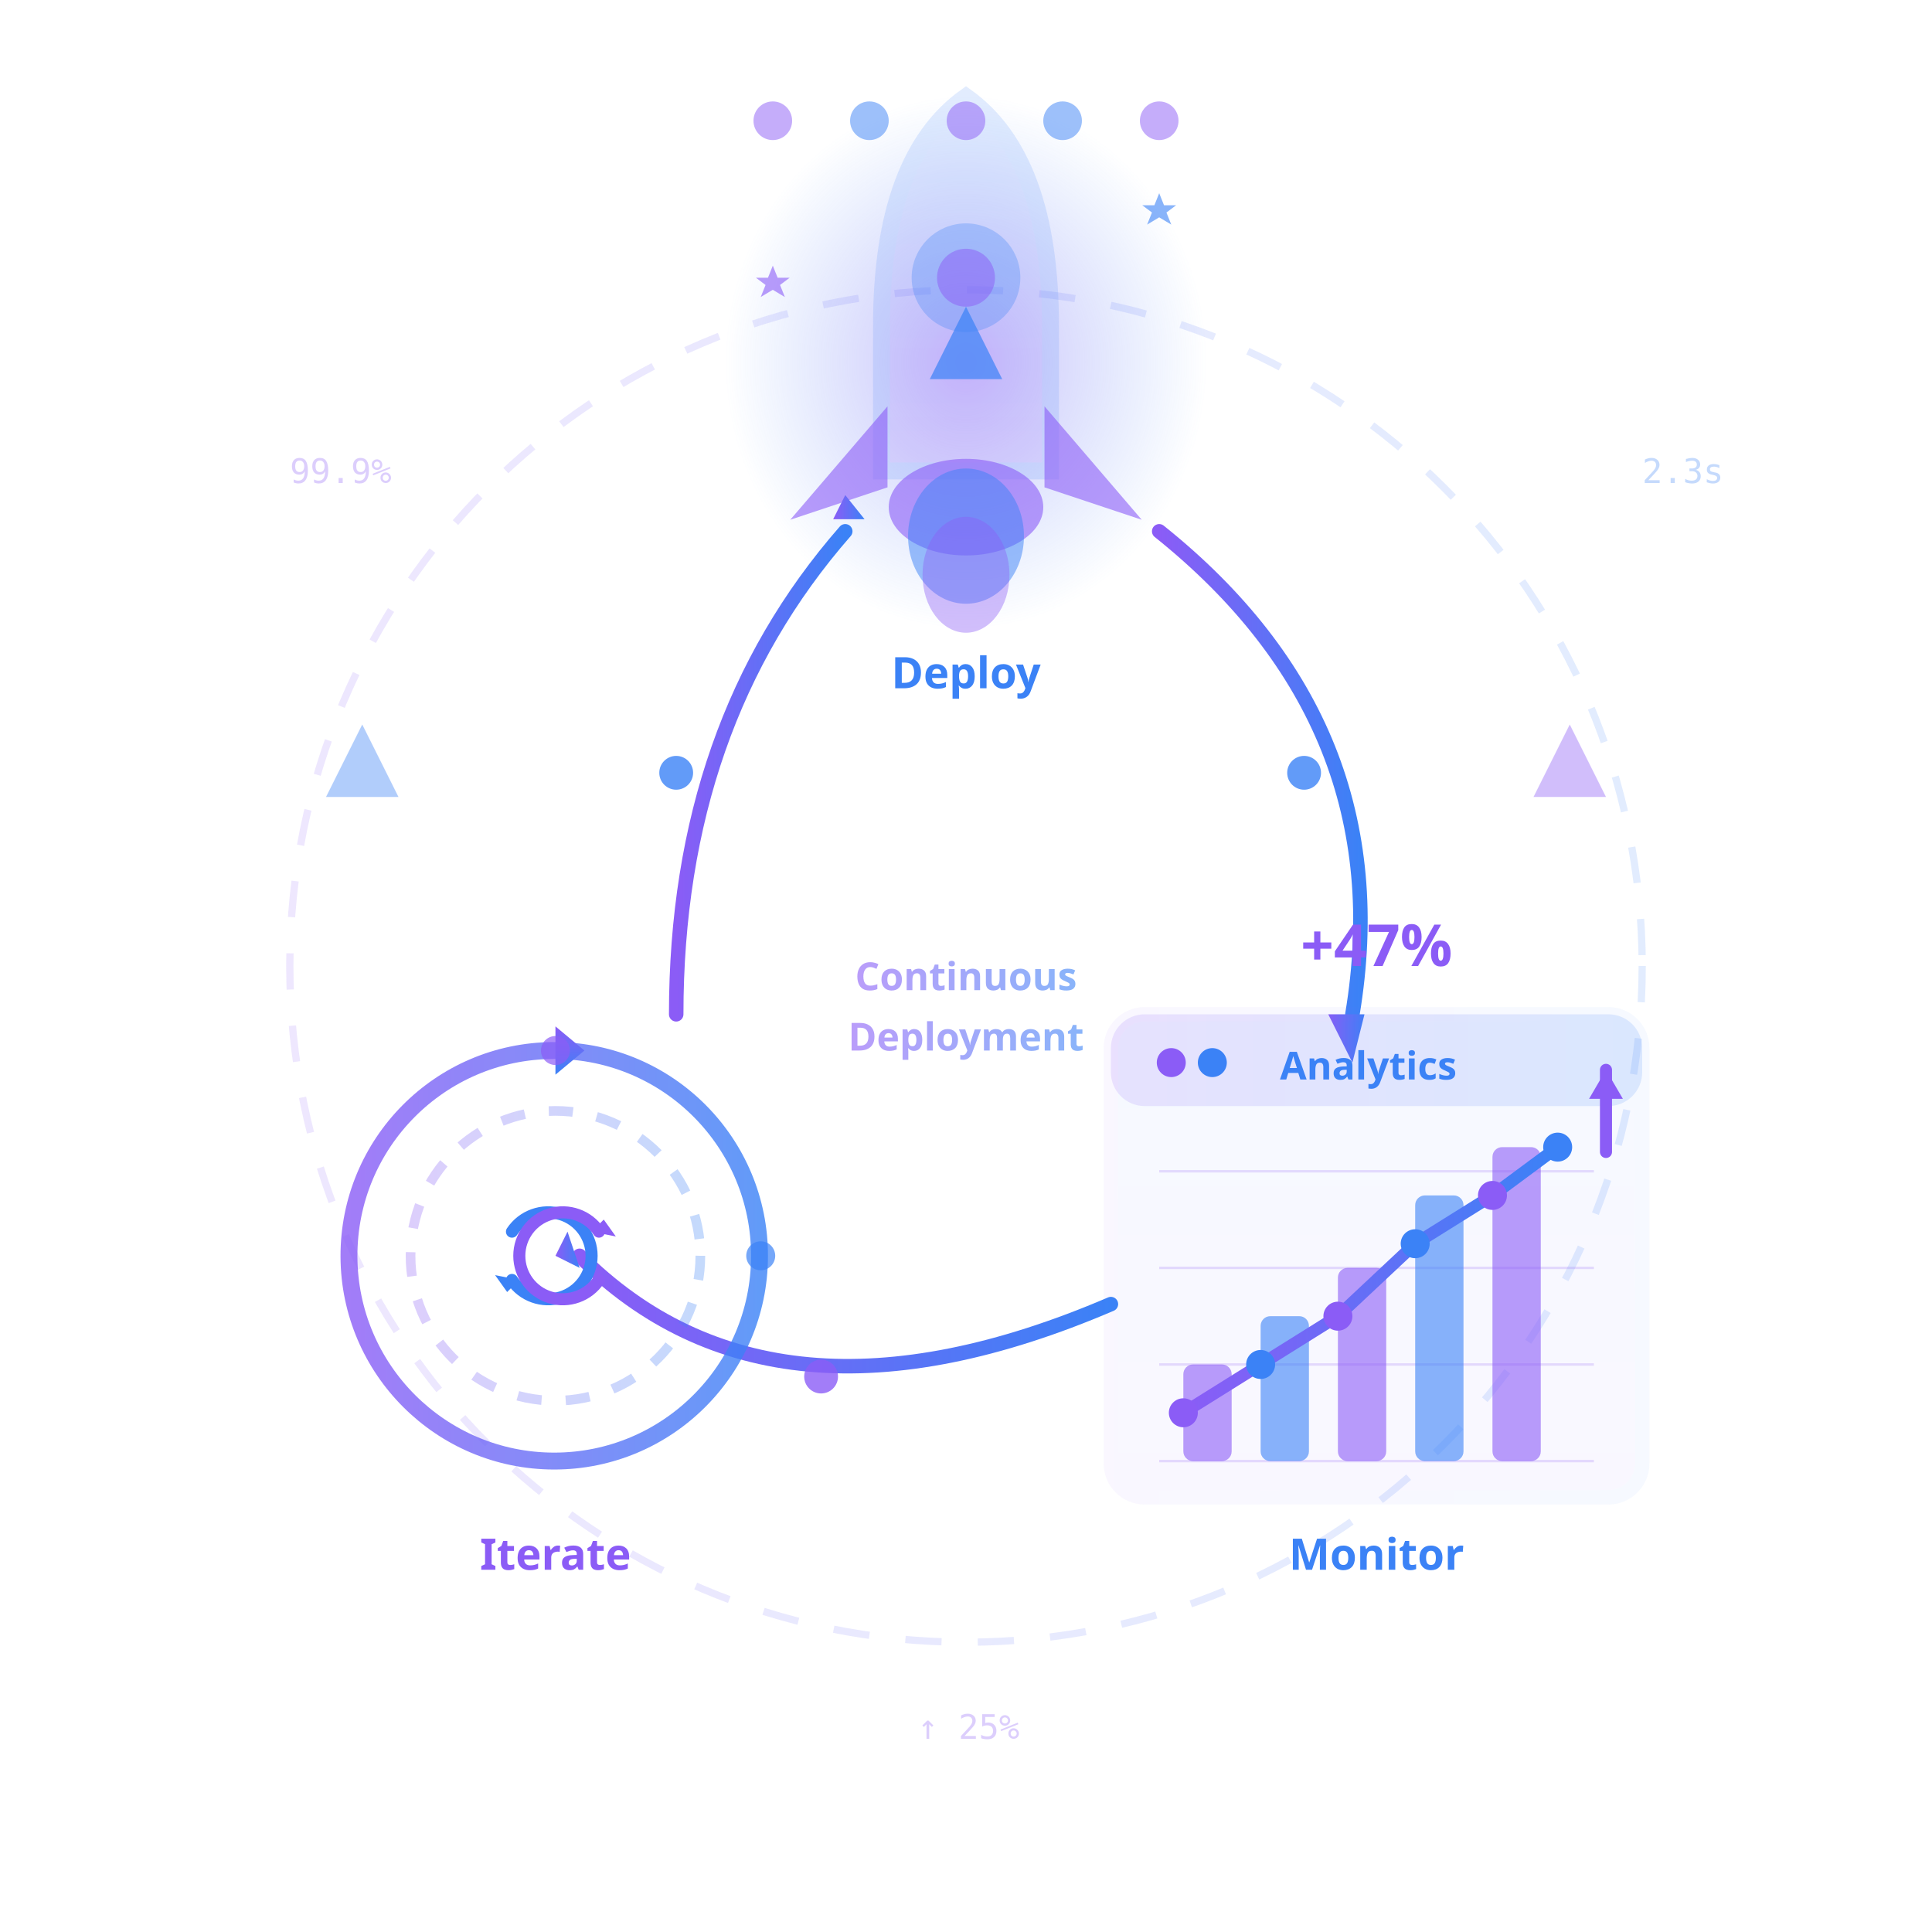
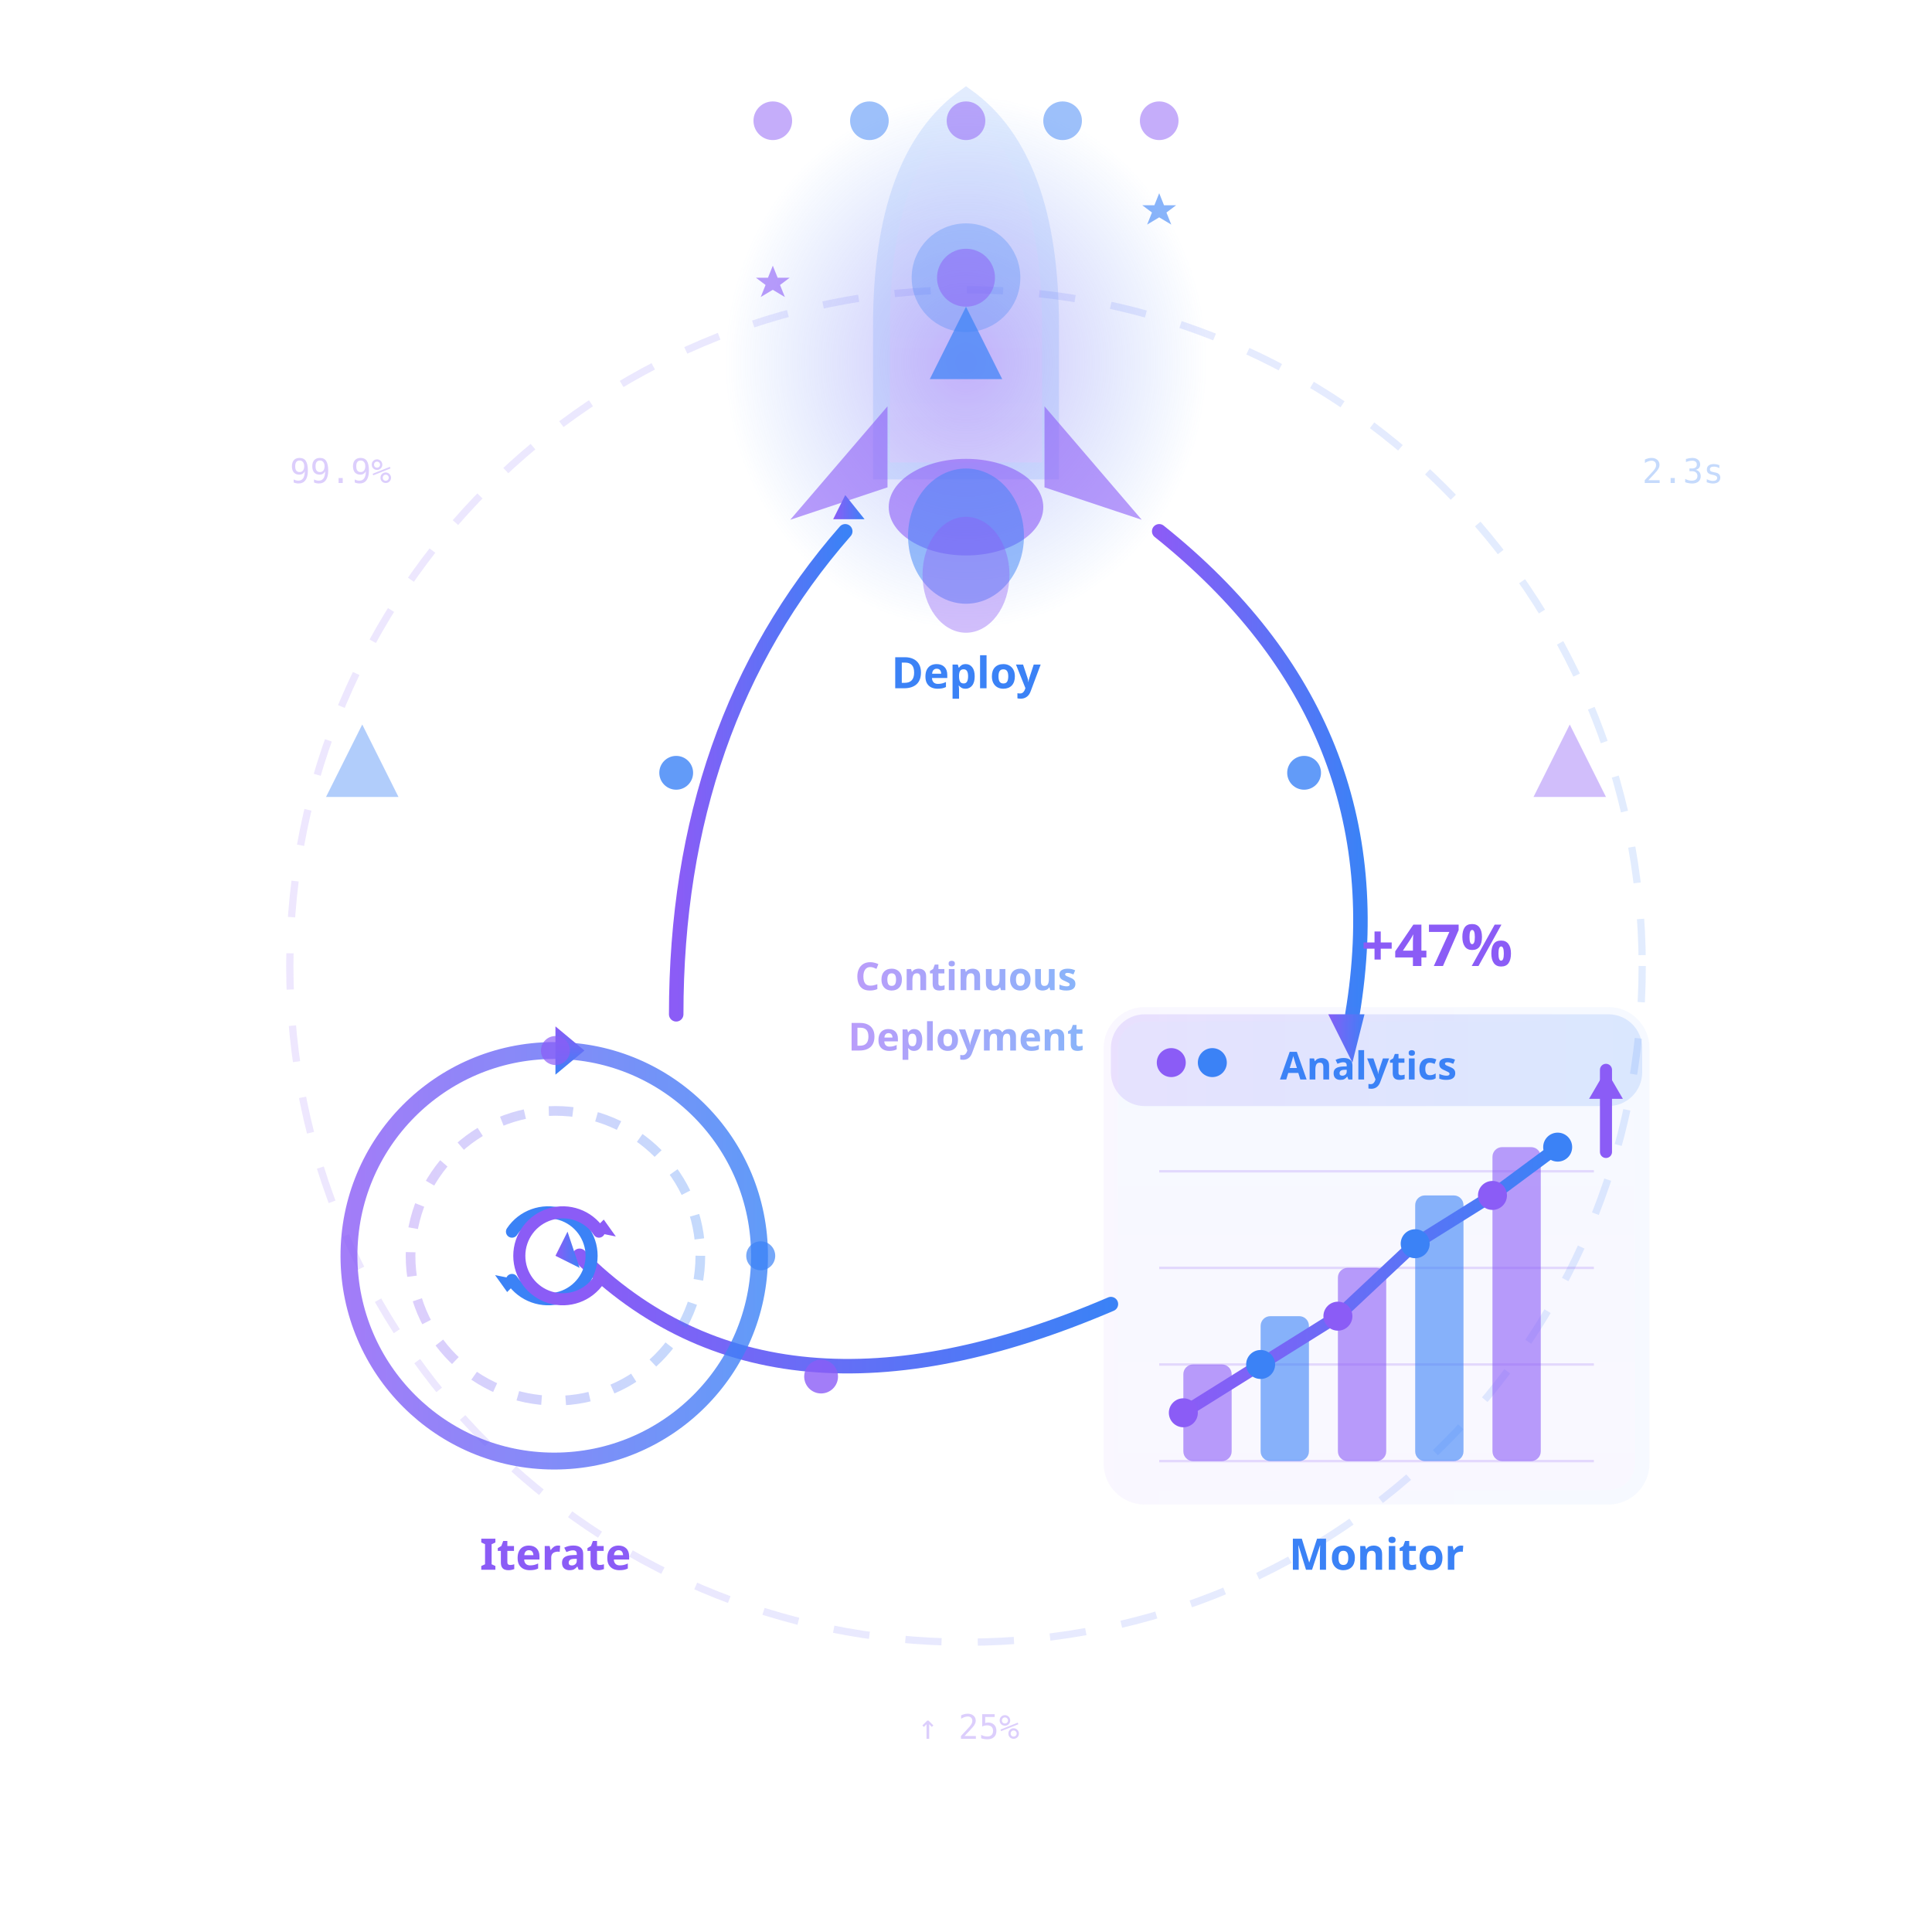
<svg xmlns="http://www.w3.org/2000/svg" viewBox="0 0 800 800" width="100%" height="100%">
  <defs>
    <linearGradient id="purpleBlue" x1="0%" y1="0%" x2="100%" y2="0%">
      <stop offset="0%" style="stop-color:#8b5cf6;stop-opacity:1" />
      <stop offset="100%" style="stop-color:#3b82f6;stop-opacity:1" />
    </linearGradient>
    <linearGradient id="blueGradient" x1="0%" y1="0%" x2="0%" y2="100%">
      <stop offset="0%" style="stop-color:#3b82f6;stop-opacity:1" />
      <stop offset="100%" style="stop-color:#8b5cf6;stop-opacity:1" />
    </linearGradient>
    <radialGradient id="rocketGlow" cx="50%" cy="50%">
      <stop offset="0%" style="stop-color:#8b5cf6;stop-opacity:0.4" />
      <stop offset="100%" style="stop-color:#3b82f6;stop-opacity:0" />
    </radialGradient>
  </defs>
  <circle cx="400" cy="400" r="280" fill="none" stroke="url(#purpleBlue)" stroke-width="3" opacity="0.15" stroke-dasharray="15,15">
    <animateTransform attributeName="transform" type="rotate" from="0 400 400" to="360 400 400" dur="20s" repeatCount="indefinite" />
  </circle>
  <g transform="translate(400, 150)">
    <ellipse cx="0" cy="0" rx="100" ry="110" fill="url(#rocketGlow)" />
    <path d="M -35 45 L -35 -15 Q -35 -85 0 -110 Q 35 -85 35 -15 L 35 45 Z" fill="url(#blueGradient)" opacity="0.15" stroke="#3b82f6" stroke-width="7" />
    <circle cx="0" cy="-35" r="20" fill="#3b82f6" opacity="0.3" stroke="#3b82f6" stroke-width="5" />
    <circle cx="0" cy="-35" r="12" fill="#8b5cf6" opacity="0.5" />
    <path d="M -35 25 L -65 60 L -35 50 Z" fill="#8b5cf6" opacity="0.6" stroke="#8b5cf6" stroke-width="5" />
    <path d="M 35 25 L 65 60 L 35 50 Z" fill="#8b5cf6" opacity="0.6" stroke="#8b5cf6" stroke-width="5" />
    <g transform="translate(0, -5)">
      <path d="M 0 -18 L 15 12 L -15 12 Z" fill="#3b82f6" opacity="0.7" />
    </g>
    <g>
      <ellipse cx="0" cy="60" rx="32" ry="20" fill="#8b5cf6" opacity="0.6">
        <animate attributeName="ry" values="20;28;20" dur="0.5s" repeatCount="indefinite" />
      </ellipse>
      <ellipse cx="0" cy="72" rx="24" ry="28" fill="#3b82f6" opacity="0.5">
        <animate attributeName="ry" values="28;38;28" dur="0.6s" repeatCount="indefinite" />
      </ellipse>
      <ellipse cx="0" cy="88" rx="18" ry="24" fill="#8b5cf6" opacity="0.4">
        <animate attributeName="ry" values="24;34;24" dur="0.7s" repeatCount="indefinite" />
      </ellipse>
    </g>
    <path d="M -80 -40 L -78 -35 L -73 -35 L -77 -32 L -75 -27 L -80 -30 L -85 -27 L -83 -32 L -87 -35 L -82 -35 Z" fill="#8b5cf6" opacity="0.6" />
    <path d="M 80 -70 L 82 -65 L 87 -65 L 83 -62 L 85 -57 L 80 -60 L 75 -57 L 77 -62 L 73 -65 L 78 -65 Z" fill="#3b82f6" opacity="0.6" />
    <text x="0" y="135" text-anchor="middle" font-family="sans-serif" font-size="18" font-weight="bold" fill="#3b82f6">Deploy</text>
  </g>
  <g>
    <path d="M 480 220 Q 580 300 560 420" fill="none" stroke="url(#purpleBlue)" stroke-width="6" stroke-linecap="round" />
    <polygon points="565,420 560,440 550,420" fill="url(#purpleBlue)" />
    <circle cx="540" cy="320" r="7" fill="#3b82f6" opacity="0.8">
      <animateMotion path="M 0 0 Q 60 80 40 200" dur="2.5s" repeatCount="indefinite" />
      <animate attributeName="opacity" values="0;0.8;0" dur="2.5s" repeatCount="indefinite" />
    </circle>
  </g>
  <g transform="translate(570, 520)">
    <rect x="-110" y="-100" width="220" height="200" rx="14" fill="url(#blueGradient)" opacity="0.05" stroke="url(#purpleBlue)" stroke-width="6" />
    <rect x="-110" y="-100" width="220" height="38" rx="14" fill="url(#purpleBlue)" opacity="0.15" />
    <circle cx="-85" cy="-80" r="6" fill="#8b5cf6" />
    <circle cx="-68" cy="-80" r="6" fill="#3b82f6" />
    <text x="-40" y="-73" font-family="sans-serif" font-size="16" font-weight="600" fill="#3b82f6">Analytics</text>
    <line x1="-90" y1="-35" x2="90" y2="-35" stroke="#8b5cf6" stroke-width="1" opacity="0.2" />
    <line x1="-90" y1="5" x2="90" y2="5" stroke="#8b5cf6" stroke-width="1" opacity="0.2" />
    <line x1="-90" y1="45" x2="90" y2="45" stroke="#8b5cf6" stroke-width="1" opacity="0.2" />
    <line x1="-90" y1="85" x2="90" y2="85" stroke="#8b5cf6" stroke-width="1" opacity="0.2" />
    <g opacity="0.6">
      <rect x="-80" y="45" width="20" height="40" rx="4" fill="#8b5cf6" />
      <rect x="-48" y="25" width="20" height="60" rx="4" fill="#3b82f6" />
      <rect x="-16" y="5" width="20" height="80" rx="4" fill="#8b5cf6" />
      <rect x="16" y="-25" width="20" height="110" rx="4" fill="#3b82f6" />
      <rect x="48" y="-45" width="20" height="130" rx="4" fill="#8b5cf6" />
    </g>
    <path d="M -80 65 L -48 45 L -16 25 L 16 -5 L 48 -25 L 75 -45" fill="none" stroke="url(#purpleBlue)" stroke-width="5" stroke-linecap="round" />
    <circle cx="-80" cy="65" r="6" fill="#8b5cf6" />
    <circle cx="-48" cy="45" r="6" fill="#3b82f6" />
    <circle cx="-16" cy="25" r="6" fill="#8b5cf6" />
    <circle cx="16" cy="-5" r="6" fill="#3b82f6" />
    <circle cx="48" cy="-25" r="6" fill="#8b5cf6" />
    <circle cx="75" cy="-45" r="6" fill="#3b82f6">
      <animate attributeName="r" values="6;9;6" dur="1.5s" repeatCount="indefinite" />
    </circle>
    <g transform="translate(95, -65)">
      <line x1="0" y1="22" x2="0" y2="-12" stroke="#8b5cf6" stroke-width="5" stroke-linecap="round" />
      <polygon points="0,-12 -7,0 7,0" fill="#8b5cf6" />
    </g>
    <g transform="translate(0, -120)">
-       <text x="0" y="0" text-anchor="middle" font-family="sans-serif" font-size="24" font-weight="bold" fill="#8b5cf6">+47%</text>
+       <text x="25" y="0" text-anchor="middle" font-family="sans-serif" font-size="24" font-weight="bold" fill="#8b5cf6">+47%</text>
    </g>
    <text x="0" y="130" text-anchor="middle" font-family="sans-serif" font-size="18" font-weight="bold" fill="#3b82f6">Monitor</text>
  </g>
  <g>
    <path d="M 460 540 Q 320 600 240 520" fill="none" stroke="url(#purpleBlue)" stroke-width="6" stroke-linecap="round" />
    <polygon points="235,510 230,520 240,525" fill="url(#purpleBlue)" />
    <circle cx="340" cy="570" r="7" fill="#8b5cf6" opacity="0.8">
      <animateMotion path="M 0 0 Q -80 60 -140 20" dur="2.5s" repeatCount="indefinite" />
      <animate attributeName="opacity" values="0;0.8;0" dur="2.5s" repeatCount="indefinite" />
    </circle>
  </g>
  <g transform="translate(230, 520)">
    <path d="M 0 -85 A 85 85 0 1 1 -1 -85" fill="none" stroke="url(#purpleBlue)" stroke-width="7" stroke-linecap="round" opacity="0.8" />
    <polygon points="10,-85 0,-97 -10,-85" fill="url(#purpleBlue)" transform="rotate(90 0 -85)" />
    <circle cx="0" cy="0" r="60" fill="none" stroke="url(#purpleBlue)" stroke-width="4" opacity="0.3" stroke-dasharray="10,10">
      <animateTransform attributeName="transform" type="rotate" from="0 0 0" to="360 0 0" dur="8s" repeatCount="indefinite" />
    </circle>
    <g>
      <path d="M -18 -10 A 18 18 0 1 1 -18 10" fill="none" stroke="#3b82f6" stroke-width="5" stroke-linecap="round" />
      <polygon points="-15,10 -20,15 -25,8" fill="#3b82f6" />
      <path d="M 18 10 A 18 18 0 1 1 18 -10" fill="none" stroke="#8b5cf6" stroke-width="5" stroke-linecap="round" />
      <polygon points="15,-10 20,-15 25,-8" fill="#8b5cf6" />
    </g>
    <circle cx="0" cy="-85" r="6" fill="#8b5cf6" opacity="0.7">
      <animateTransform attributeName="transform" type="rotate" from="0 0 0" to="360 0 0" dur="4s" repeatCount="indefinite" />
    </circle>
    <circle cx="85" cy="0" r="6" fill="#3b82f6" opacity="0.7">
      <animateTransform attributeName="transform" type="rotate" from="90 0 0" to="450 0 0" dur="4s" repeatCount="indefinite" />
    </circle>
    <text x="0" y="130" text-anchor="middle" font-family="sans-serif" font-size="18" font-weight="bold" fill="#8b5cf6">Iterate</text>
  </g>
  <g>
    <path d="M 280 420 Q 280 300 350 220" fill="none" stroke="url(#purpleBlue)" stroke-width="6" stroke-linecap="round" />
    <polygon points="345,215 350,205 358,215" fill="url(#purpleBlue)" />
    <circle cx="280" cy="320" r="7" fill="#3b82f6" opacity="0.8">
      <animateMotion path="M 0 0 Q 0 -80 70 -140" dur="2.5s" repeatCount="indefinite" />
      <animate attributeName="opacity" values="0;0.8;0" dur="2.5s" repeatCount="indefinite" />
    </circle>
  </g>
  <text x="400" y="410" text-anchor="middle" font-family="sans-serif" font-size="16" font-weight="600" fill="url(#purpleBlue)" opacity="0.6">Continuous</text>
  <text x="400" y="435" text-anchor="middle" font-family="sans-serif" font-size="16" font-weight="600" fill="url(#purpleBlue)" opacity="0.6">Deployment</text>
  <g transform="translate(400, 50)" opacity="0.5">
    <circle cx="-80" cy="0" r="8" fill="#8b5cf6" />
    <line x1="-72" y1="0" x2="-48" y2="0" stroke="url(#purpleBlue)" stroke-width="3" />
    <circle cx="-40" cy="0" r="8" fill="#3b82f6" />
    <line x1="-32" y1="0" x2="-8" y2="0" stroke="url(#purpleBlue)" stroke-width="3" />
    <circle cx="0" cy="0" r="8" fill="#8b5cf6" />
    <line x1="8" y1="0" x2="32" y2="0" stroke="url(#purpleBlue)" stroke-width="3" />
    <circle cx="40" cy="0" r="8" fill="#3b82f6" />
    <line x1="48" y1="0" x2="72" y2="0" stroke="url(#purpleBlue)" stroke-width="3" />
    <circle cx="80" cy="0" r="8" fill="#8b5cf6" />
  </g>
  <g opacity="0.4">
    <path d="M 150 300 L 165 330 L 135 330 Z" fill="#3b82f6" />
    <path d="M 650 300 L 665 330 L 635 330 Z" fill="#8b5cf6" />
  </g>
  <g opacity="0.3">
    <text x="120" y="200" font-family="monospace" font-size="14" fill="#8b5cf6">99.9%</text>
    <text x="680" y="200" font-family="monospace" font-size="14" fill="#3b82f6">2.3s</text>
    <text x="380" y="720" font-family="monospace" font-size="14" fill="#8b5cf6">↑ 25%</text>
  </g>
</svg>
